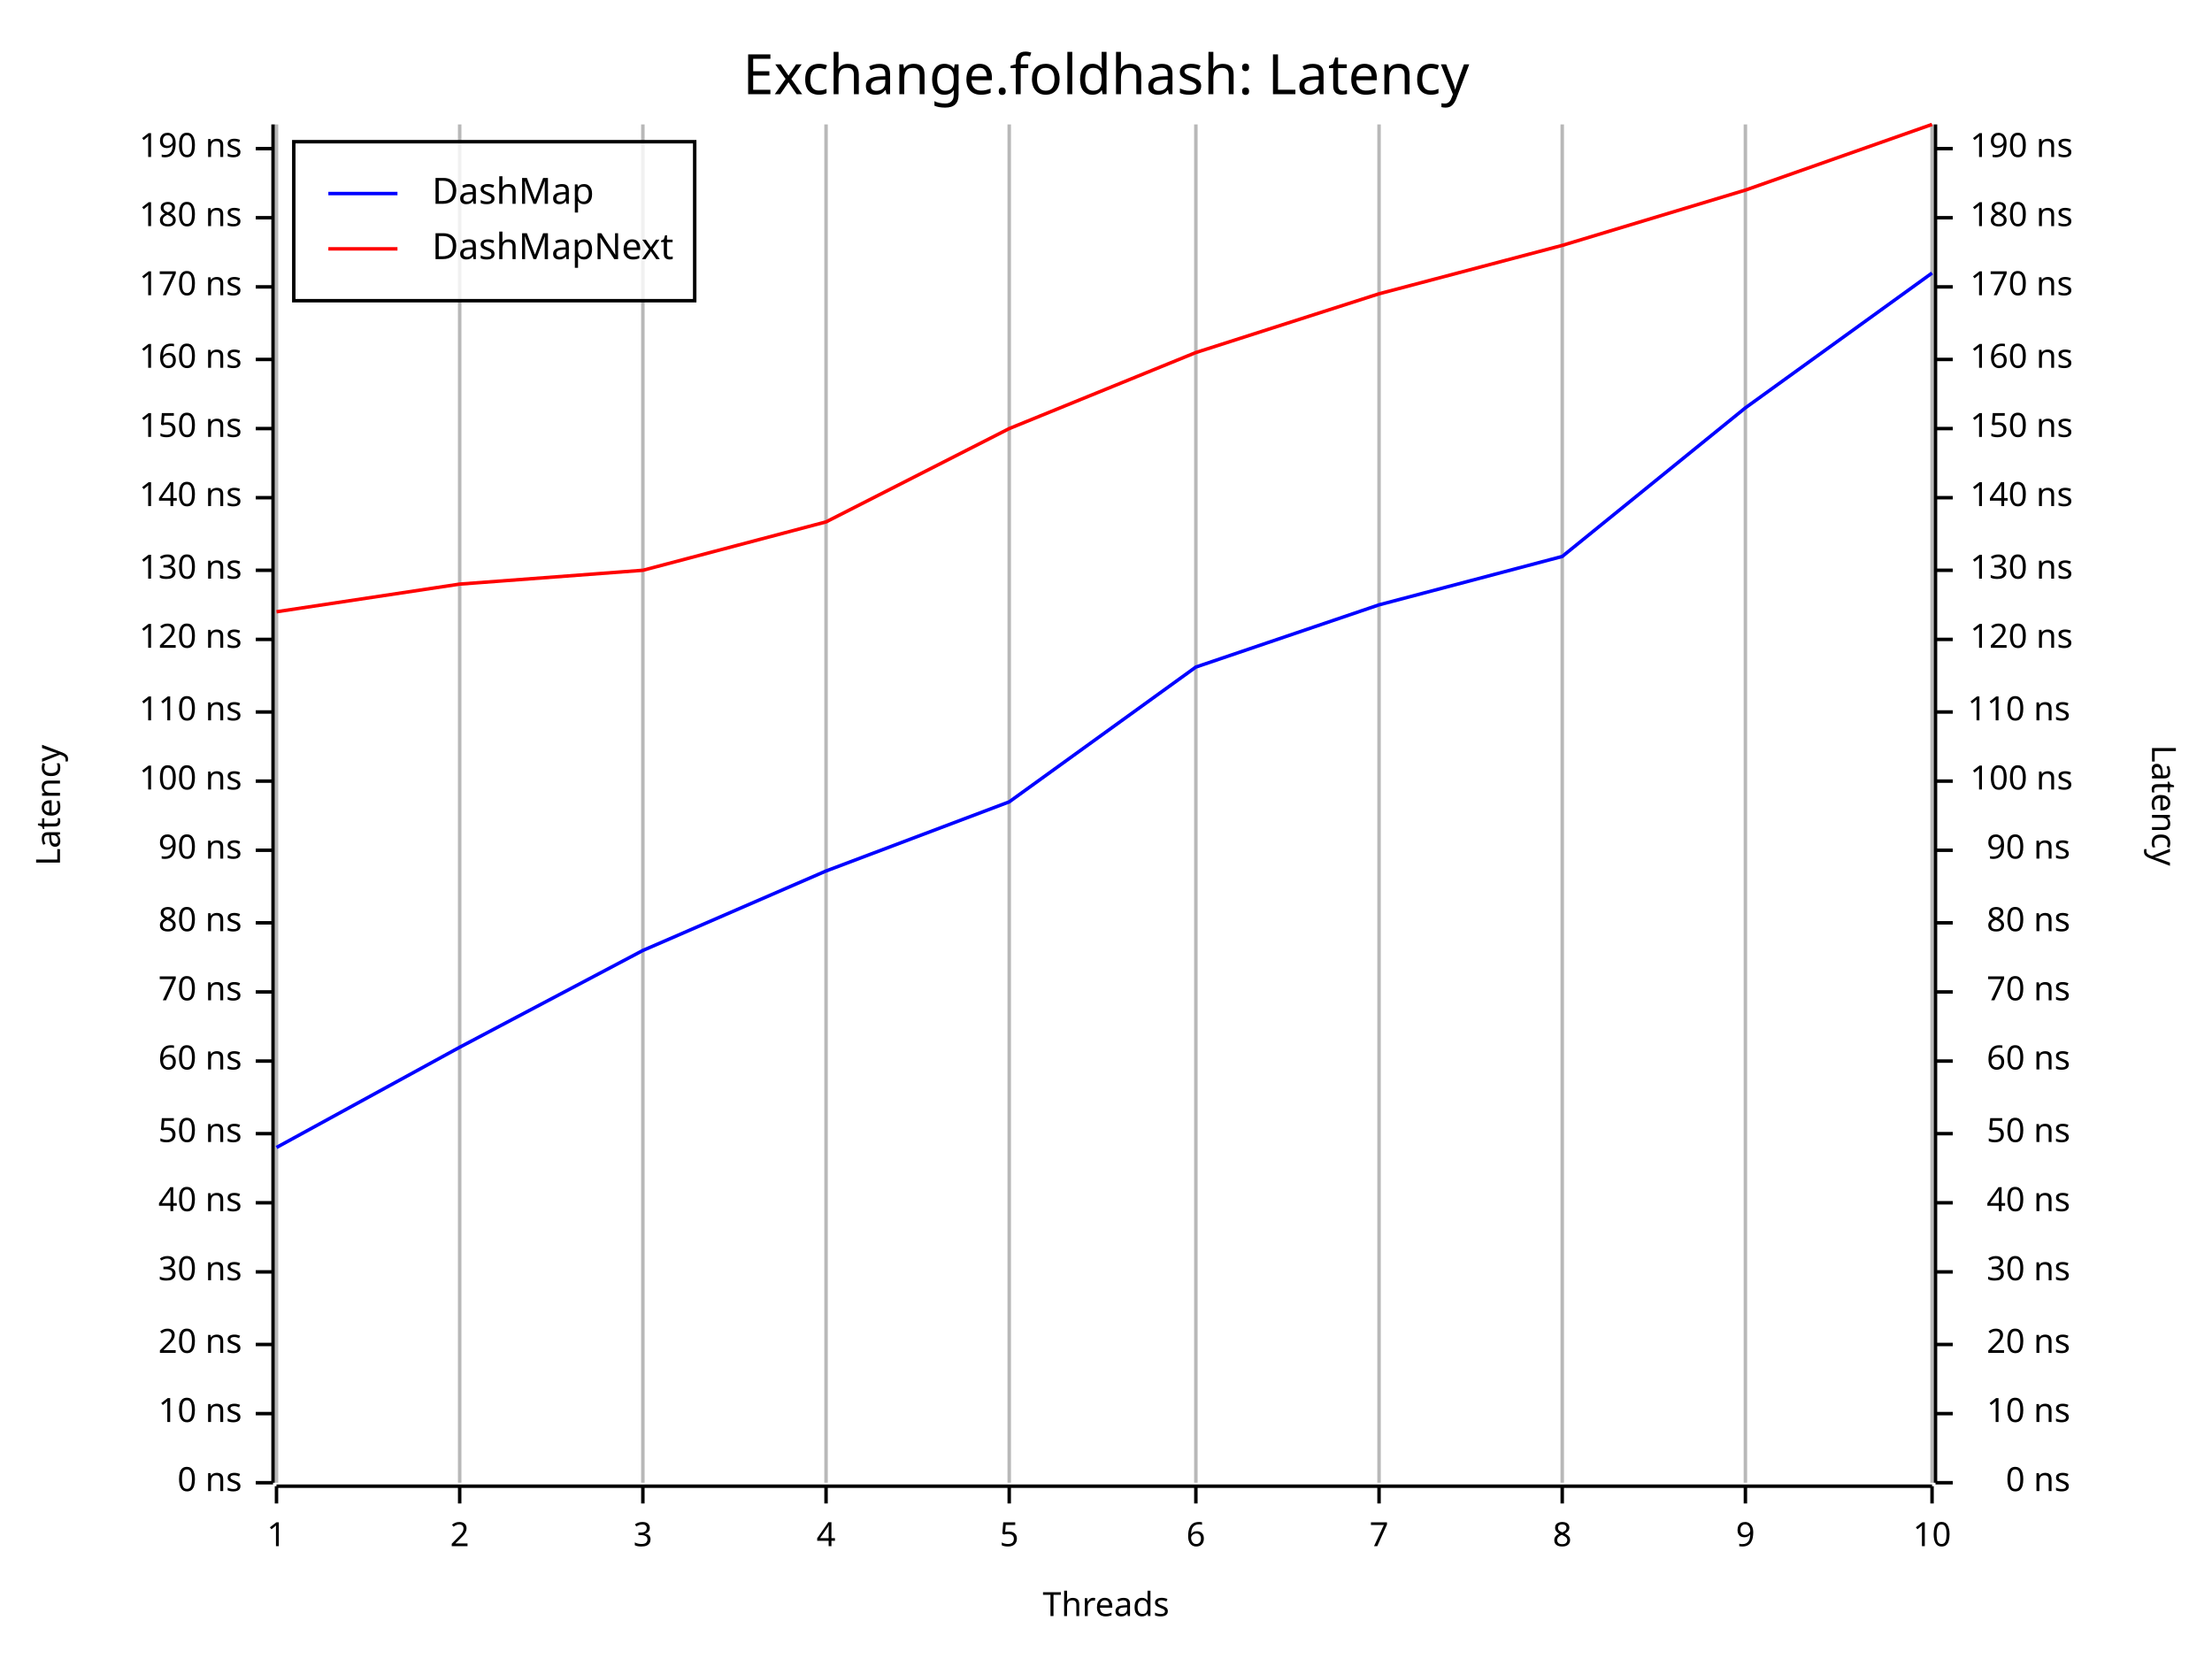
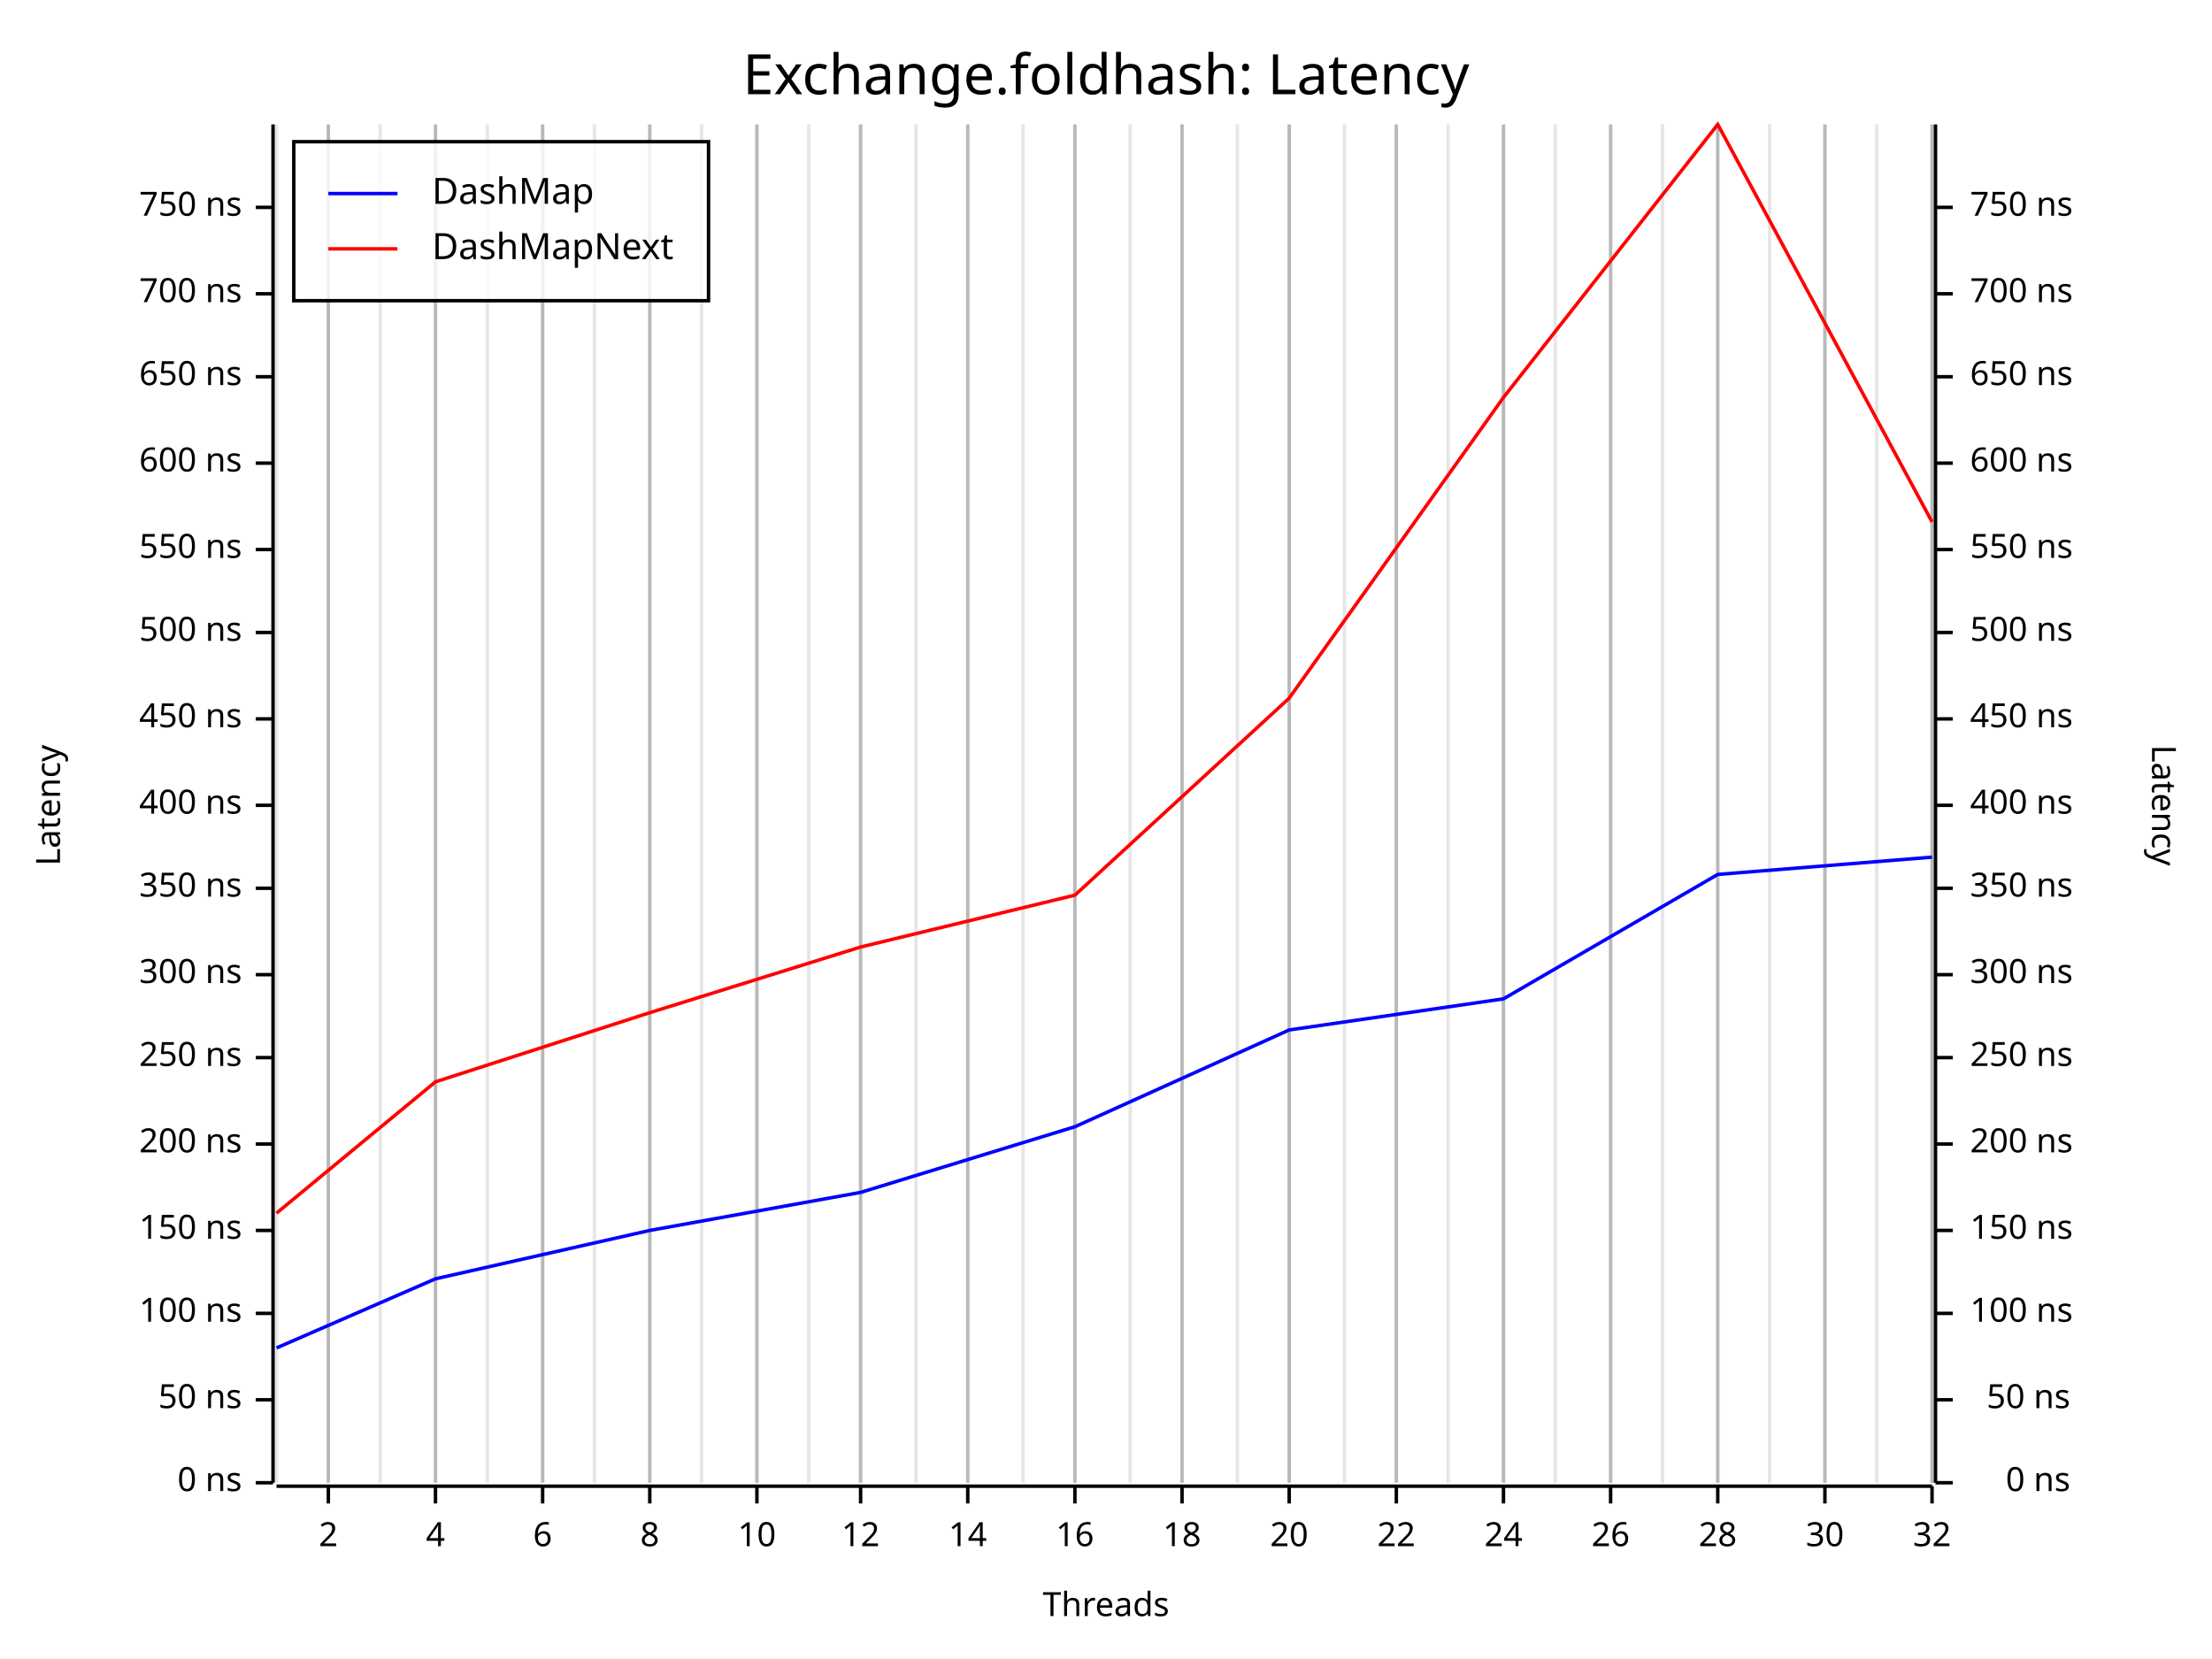
<svg xmlns="http://www.w3.org/2000/svg" width="640" height="480" viewBox="0 0 640 480">
  <rect x="0" y="0" width="640" height="480" opacity="1" fill="#FFFFFF" stroke="none" />
  <text x="320" y="15" dy="0.76em" text-anchor="middle" font-family="Fira Code" font-size="16.129" opacity="1" fill="#000000">
Exchange.foldhash: Latency
</text>
  <line opacity="0.1" stroke="#000000" stroke-width="1" x1="80" y1="429" x2="80" y2="36" />
-   <line opacity="0.1" stroke="#000000" stroke-width="1" x1="133" y1="429" x2="133" y2="36" />
-   <line opacity="0.1" stroke="#000000" stroke-width="1" x1="186" y1="429" x2="186" y2="36" />
-   <line opacity="0.1" stroke="#000000" stroke-width="1" x1="239" y1="429" x2="239" y2="36" />
-   <line opacity="0.1" stroke="#000000" stroke-width="1" x1="292" y1="429" x2="292" y2="36" />
-   <line opacity="0.1" stroke="#000000" stroke-width="1" x1="346" y1="429" x2="346" y2="36" />
-   <line opacity="0.1" stroke="#000000" stroke-width="1" x1="399" y1="429" x2="399" y2="36" />
-   <line opacity="0.1" stroke="#000000" stroke-width="1" x1="452" y1="429" x2="452" y2="36" />
-   <line opacity="0.1" stroke="#000000" stroke-width="1" x1="505" y1="429" x2="505" y2="36" />
+   <line opacity="0.1" stroke="#000000" stroke-width="1" x1="95" y1="429" x2="95" y2="36" />
+   <line opacity="0.1" stroke="#000000" stroke-width="1" x1="110" y1="429" x2="110" y2="36" />
+   <line opacity="0.1" stroke="#000000" stroke-width="1" x1="126" y1="429" x2="126" y2="36" />
+   <line opacity="0.1" stroke="#000000" stroke-width="1" x1="141" y1="429" x2="141" y2="36" />
+   <line opacity="0.1" stroke="#000000" stroke-width="1" x1="157" y1="429" x2="157" y2="36" />
+   <line opacity="0.1" stroke="#000000" stroke-width="1" x1="172" y1="429" x2="172" y2="36" />
+   <line opacity="0.1" stroke="#000000" stroke-width="1" x1="188" y1="429" x2="188" y2="36" />
+   <line opacity="0.1" stroke="#000000" stroke-width="1" x1="203" y1="429" x2="203" y2="36" />
+   <line opacity="0.1" stroke="#000000" stroke-width="1" x1="219" y1="429" x2="219" y2="36" />
+   <line opacity="0.1" stroke="#000000" stroke-width="1" x1="234" y1="429" x2="234" y2="36" />
+   <line opacity="0.1" stroke="#000000" stroke-width="1" x1="249" y1="429" x2="249" y2="36" />
+   <line opacity="0.1" stroke="#000000" stroke-width="1" x1="265" y1="429" x2="265" y2="36" />
+   <line opacity="0.1" stroke="#000000" stroke-width="1" x1="280" y1="429" x2="280" y2="36" />
+   <line opacity="0.1" stroke="#000000" stroke-width="1" x1="296" y1="429" x2="296" y2="36" />
+   <line opacity="0.1" stroke="#000000" stroke-width="1" x1="311" y1="429" x2="311" y2="36" />
+   <line opacity="0.1" stroke="#000000" stroke-width="1" x1="327" y1="429" x2="327" y2="36" />
+   <line opacity="0.1" stroke="#000000" stroke-width="1" x1="342" y1="429" x2="342" y2="36" />
+   <line opacity="0.1" stroke="#000000" stroke-width="1" x1="358" y1="429" x2="358" y2="36" />
+   <line opacity="0.1" stroke="#000000" stroke-width="1" x1="373" y1="429" x2="373" y2="36" />
+   <line opacity="0.1" stroke="#000000" stroke-width="1" x1="389" y1="429" x2="389" y2="36" />
+   <line opacity="0.1" stroke="#000000" stroke-width="1" x1="404" y1="429" x2="404" y2="36" />
+   <line opacity="0.1" stroke="#000000" stroke-width="1" x1="419" y1="429" x2="419" y2="36" />
+   <line opacity="0.1" stroke="#000000" stroke-width="1" x1="435" y1="429" x2="435" y2="36" />
+   <line opacity="0.1" stroke="#000000" stroke-width="1" x1="450" y1="429" x2="450" y2="36" />
+   <line opacity="0.1" stroke="#000000" stroke-width="1" x1="466" y1="429" x2="466" y2="36" />
+   <line opacity="0.1" stroke="#000000" stroke-width="1" x1="481" y1="429" x2="481" y2="36" />
+   <line opacity="0.1" stroke="#000000" stroke-width="1" x1="497" y1="429" x2="497" y2="36" />
+   <line opacity="0.1" stroke="#000000" stroke-width="1" x1="512" y1="429" x2="512" y2="36" />
+   <line opacity="0.1" stroke="#000000" stroke-width="1" x1="528" y1="429" x2="528" y2="36" />
+   <line opacity="0.1" stroke="#000000" stroke-width="1" x1="543" y1="429" x2="543" y2="36" />
  <line opacity="0.1" stroke="#000000" stroke-width="1" x1="559" y1="429" x2="559" y2="36" />
  <text x="10" y="233" dy="0.76em" text-anchor="middle" font-family="sans-serif" font-size="9.677" opacity="1" fill="#000000" transform="rotate(270, 10, 233)">
Latency
</text>
  <text x="320" y="470" dy="-0.5ex" text-anchor="middle" font-family="sans-serif" font-size="9.677" opacity="1" fill="#000000">
Threads
</text>
  <text x="630" y="233" dy="0.76em" text-anchor="middle" font-family="sans-serif" font-size="9.677" opacity="1" fill="#000000" transform="rotate(90, 630, 233)">
Latency
</text>
-   <line opacity="0.2" stroke="#000000" stroke-width="1" x1="80" y1="429" x2="80" y2="36" />
-   <line opacity="0.2" stroke="#000000" stroke-width="1" x1="133" y1="429" x2="133" y2="36" />
-   <line opacity="0.2" stroke="#000000" stroke-width="1" x1="186" y1="429" x2="186" y2="36" />
-   <line opacity="0.2" stroke="#000000" stroke-width="1" x1="239" y1="429" x2="239" y2="36" />
-   <line opacity="0.2" stroke="#000000" stroke-width="1" x1="292" y1="429" x2="292" y2="36" />
-   <line opacity="0.2" stroke="#000000" stroke-width="1" x1="346" y1="429" x2="346" y2="36" />
-   <line opacity="0.2" stroke="#000000" stroke-width="1" x1="399" y1="429" x2="399" y2="36" />
-   <line opacity="0.2" stroke="#000000" stroke-width="1" x1="452" y1="429" x2="452" y2="36" />
-   <line opacity="0.2" stroke="#000000" stroke-width="1" x1="505" y1="429" x2="505" y2="36" />
+   <line opacity="0.2" stroke="#000000" stroke-width="1" x1="95" y1="429" x2="95" y2="36" />
+   <line opacity="0.2" stroke="#000000" stroke-width="1" x1="126" y1="429" x2="126" y2="36" />
+   <line opacity="0.2" stroke="#000000" stroke-width="1" x1="157" y1="429" x2="157" y2="36" />
+   <line opacity="0.2" stroke="#000000" stroke-width="1" x1="188" y1="429" x2="188" y2="36" />
+   <line opacity="0.2" stroke="#000000" stroke-width="1" x1="219" y1="429" x2="219" y2="36" />
+   <line opacity="0.2" stroke="#000000" stroke-width="1" x1="249" y1="429" x2="249" y2="36" />
+   <line opacity="0.2" stroke="#000000" stroke-width="1" x1="280" y1="429" x2="280" y2="36" />
+   <line opacity="0.2" stroke="#000000" stroke-width="1" x1="311" y1="429" x2="311" y2="36" />
+   <line opacity="0.2" stroke="#000000" stroke-width="1" x1="342" y1="429" x2="342" y2="36" />
+   <line opacity="0.2" stroke="#000000" stroke-width="1" x1="373" y1="429" x2="373" y2="36" />
+   <line opacity="0.2" stroke="#000000" stroke-width="1" x1="404" y1="429" x2="404" y2="36" />
+   <line opacity="0.2" stroke="#000000" stroke-width="1" x1="435" y1="429" x2="435" y2="36" />
+   <line opacity="0.2" stroke="#000000" stroke-width="1" x1="466" y1="429" x2="466" y2="36" />
+   <line opacity="0.2" stroke="#000000" stroke-width="1" x1="497" y1="429" x2="497" y2="36" />
+   <line opacity="0.2" stroke="#000000" stroke-width="1" x1="528" y1="429" x2="528" y2="36" />
  <line opacity="0.2" stroke="#000000" stroke-width="1" x1="559" y1="429" x2="559" y2="36" />
  <polyline fill="none" opacity="1" stroke="#000000" stroke-width="1" points="79,36 79,429 " />
  <text x="70" y="429" dy="0.5ex" text-anchor="end" font-family="sans-serif" font-size="9.677" opacity="1" fill="#000000">
0 ns
</text>
  <polyline fill="none" opacity="1" stroke="#000000" stroke-width="1" points="74,429 79,429 " />
-   <text x="70" y="409" dy="0.5ex" text-anchor="end" font-family="sans-serif" font-size="9.677" opacity="1" fill="#000000">
- 10 ns
- </text>
-   <polyline fill="none" opacity="1" stroke="#000000" stroke-width="1" points="74,409 79,409 " />
-   <text x="70" y="389" dy="0.5ex" text-anchor="end" font-family="sans-serif" font-size="9.677" opacity="1" fill="#000000">
- 20 ns
- </text>
-   <polyline fill="none" opacity="1" stroke="#000000" stroke-width="1" points="74,389 79,389 " />
-   <text x="70" y="368" dy="0.5ex" text-anchor="end" font-family="sans-serif" font-size="9.677" opacity="1" fill="#000000">
- 30 ns
- </text>
-   <polyline fill="none" opacity="1" stroke="#000000" stroke-width="1" points="74,368 79,368 " />
-   <text x="70" y="348" dy="0.5ex" text-anchor="end" font-family="sans-serif" font-size="9.677" opacity="1" fill="#000000">
- 40 ns
- </text>
-   <polyline fill="none" opacity="1" stroke="#000000" stroke-width="1" points="74,348 79,348 " />
-   <text x="70" y="328" dy="0.5ex" text-anchor="end" font-family="sans-serif" font-size="9.677" opacity="1" fill="#000000">
+   <text x="70" y="405" dy="0.5ex" text-anchor="end" font-family="sans-serif" font-size="9.677" opacity="1" fill="#000000">
50 ns
</text>
-   <polyline fill="none" opacity="1" stroke="#000000" stroke-width="1" points="74,328 79,328 " />
-   <text x="70" y="307" dy="0.5ex" text-anchor="end" font-family="sans-serif" font-size="9.677" opacity="1" fill="#000000">
- 60 ns
- </text>
-   <polyline fill="none" opacity="1" stroke="#000000" stroke-width="1" points="74,307 79,307 " />
-   <text x="70" y="287" dy="0.5ex" text-anchor="end" font-family="sans-serif" font-size="9.677" opacity="1" fill="#000000">
- 70 ns
- </text>
-   <polyline fill="none" opacity="1" stroke="#000000" stroke-width="1" points="74,287 79,287 " />
-   <text x="70" y="267" dy="0.5ex" text-anchor="end" font-family="sans-serif" font-size="9.677" opacity="1" fill="#000000">
- 80 ns
- </text>
-   <polyline fill="none" opacity="1" stroke="#000000" stroke-width="1" points="74,267 79,267 " />
-   <text x="70" y="246" dy="0.5ex" text-anchor="end" font-family="sans-serif" font-size="9.677" opacity="1" fill="#000000">
- 90 ns
- </text>
-   <polyline fill="none" opacity="1" stroke="#000000" stroke-width="1" points="74,246 79,246 " />
-   <text x="70" y="226" dy="0.5ex" text-anchor="end" font-family="sans-serif" font-size="9.677" opacity="1" fill="#000000">
+   <polyline fill="none" opacity="1" stroke="#000000" stroke-width="1" points="74,405 79,405 " />
+   <text x="70" y="380" dy="0.5ex" text-anchor="end" font-family="sans-serif" font-size="9.677" opacity="1" fill="#000000">
100 ns
</text>
-   <polyline fill="none" opacity="1" stroke="#000000" stroke-width="1" points="74,226 79,226 " />
-   <text x="70" y="206" dy="0.5ex" text-anchor="end" font-family="sans-serif" font-size="9.677" opacity="1" fill="#000000">
- 110 ns
- </text>
-   <polyline fill="none" opacity="1" stroke="#000000" stroke-width="1" points="74,206 79,206 " />
-   <text x="70" y="185" dy="0.5ex" text-anchor="end" font-family="sans-serif" font-size="9.677" opacity="1" fill="#000000">
- 120 ns
- </text>
-   <polyline fill="none" opacity="1" stroke="#000000" stroke-width="1" points="74,185 79,185 " />
-   <text x="70" y="165" dy="0.5ex" text-anchor="end" font-family="sans-serif" font-size="9.677" opacity="1" fill="#000000">
- 130 ns
- </text>
-   <polyline fill="none" opacity="1" stroke="#000000" stroke-width="1" points="74,165 79,165 " />
-   <text x="70" y="144" dy="0.5ex" text-anchor="end" font-family="sans-serif" font-size="9.677" opacity="1" fill="#000000">
- 140 ns
- </text>
-   <polyline fill="none" opacity="1" stroke="#000000" stroke-width="1" points="74,144 79,144 " />
-   <text x="70" y="124" dy="0.5ex" text-anchor="end" font-family="sans-serif" font-size="9.677" opacity="1" fill="#000000">
+   <polyline fill="none" opacity="1" stroke="#000000" stroke-width="1" points="74,380 79,380 " />
+   <text x="70" y="356" dy="0.5ex" text-anchor="end" font-family="sans-serif" font-size="9.677" opacity="1" fill="#000000">
150 ns
</text>
-   <polyline fill="none" opacity="1" stroke="#000000" stroke-width="1" points="74,124 79,124 " />
-   <text x="70" y="104" dy="0.5ex" text-anchor="end" font-family="sans-serif" font-size="9.677" opacity="1" fill="#000000">
- 160 ns
- </text>
-   <polyline fill="none" opacity="1" stroke="#000000" stroke-width="1" points="74,104 79,104 " />
-   <text x="70" y="83" dy="0.5ex" text-anchor="end" font-family="sans-serif" font-size="9.677" opacity="1" fill="#000000">
- 170 ns
- </text>
-   <polyline fill="none" opacity="1" stroke="#000000" stroke-width="1" points="74,83 79,83 " />
-   <text x="70" y="63" dy="0.5ex" text-anchor="end" font-family="sans-serif" font-size="9.677" opacity="1" fill="#000000">
- 180 ns
- </text>
-   <polyline fill="none" opacity="1" stroke="#000000" stroke-width="1" points="74,63 79,63 " />
-   <text x="70" y="43" dy="0.5ex" text-anchor="end" font-family="sans-serif" font-size="9.677" opacity="1" fill="#000000">
- 190 ns
- </text>
-   <polyline fill="none" opacity="1" stroke="#000000" stroke-width="1" points="74,43 79,43 " />
+   <polyline fill="none" opacity="1" stroke="#000000" stroke-width="1" points="74,356 79,356 " />
+   <text x="70" y="331" dy="0.5ex" text-anchor="end" font-family="sans-serif" font-size="9.677" opacity="1" fill="#000000">
+ 200 ns
+ </text>
+   <polyline fill="none" opacity="1" stroke="#000000" stroke-width="1" points="74,331 79,331 " />
+   <text x="70" y="306" dy="0.5ex" text-anchor="end" font-family="sans-serif" font-size="9.677" opacity="1" fill="#000000">
+ 250 ns
+ </text>
+   <polyline fill="none" opacity="1" stroke="#000000" stroke-width="1" points="74,306 79,306 " />
+   <text x="70" y="282" dy="0.5ex" text-anchor="end" font-family="sans-serif" font-size="9.677" opacity="1" fill="#000000">
+ 300 ns
+ </text>
+   <polyline fill="none" opacity="1" stroke="#000000" stroke-width="1" points="74,282 79,282 " />
+   <text x="70" y="257" dy="0.5ex" text-anchor="end" font-family="sans-serif" font-size="9.677" opacity="1" fill="#000000">
+ 350 ns
+ </text>
+   <polyline fill="none" opacity="1" stroke="#000000" stroke-width="1" points="74,257 79,257 " />
+   <text x="70" y="233" dy="0.5ex" text-anchor="end" font-family="sans-serif" font-size="9.677" opacity="1" fill="#000000">
+ 400 ns
+ </text>
+   <polyline fill="none" opacity="1" stroke="#000000" stroke-width="1" points="74,233 79,233 " />
+   <text x="70" y="208" dy="0.5ex" text-anchor="end" font-family="sans-serif" font-size="9.677" opacity="1" fill="#000000">
+ 450 ns
+ </text>
+   <polyline fill="none" opacity="1" stroke="#000000" stroke-width="1" points="74,208 79,208 " />
+   <text x="70" y="183" dy="0.5ex" text-anchor="end" font-family="sans-serif" font-size="9.677" opacity="1" fill="#000000">
+ 500 ns
+ </text>
+   <polyline fill="none" opacity="1" stroke="#000000" stroke-width="1" points="74,183 79,183 " />
+   <text x="70" y="159" dy="0.5ex" text-anchor="end" font-family="sans-serif" font-size="9.677" opacity="1" fill="#000000">
+ 550 ns
+ </text>
+   <polyline fill="none" opacity="1" stroke="#000000" stroke-width="1" points="74,159 79,159 " />
+   <text x="70" y="134" dy="0.5ex" text-anchor="end" font-family="sans-serif" font-size="9.677" opacity="1" fill="#000000">
+ 600 ns
+ </text>
+   <polyline fill="none" opacity="1" stroke="#000000" stroke-width="1" points="74,134 79,134 " />
+   <text x="70" y="109" dy="0.5ex" text-anchor="end" font-family="sans-serif" font-size="9.677" opacity="1" fill="#000000">
+ 650 ns
+ </text>
+   <polyline fill="none" opacity="1" stroke="#000000" stroke-width="1" points="74,109 79,109 " />
+   <text x="70" y="85" dy="0.5ex" text-anchor="end" font-family="sans-serif" font-size="9.677" opacity="1" fill="#000000">
+ 700 ns
+ </text>
+   <polyline fill="none" opacity="1" stroke="#000000" stroke-width="1" points="74,85 79,85 " />
+   <text x="70" y="60" dy="0.5ex" text-anchor="end" font-family="sans-serif" font-size="9.677" opacity="1" fill="#000000">
+ 750 ns
+ </text>
+   <polyline fill="none" opacity="1" stroke="#000000" stroke-width="1" points="74,60 79,60 " />
  <polyline fill="none" opacity="1" stroke="#000000" stroke-width="1" points="80,430 559,430 " />
-   <text x="80" y="440" dy="0.76em" text-anchor="middle" font-family="sans-serif" font-size="9.677" opacity="1" fill="#000000">
- 1
- </text>
-   <polyline fill="none" opacity="1" stroke="#000000" stroke-width="1" points="80,430 80,435 " />
-   <text x="133" y="440" dy="0.76em" text-anchor="middle" font-family="sans-serif" font-size="9.677" opacity="1" fill="#000000">
+   <text x="95" y="440" dy="0.76em" text-anchor="middle" font-family="sans-serif" font-size="9.677" opacity="1" fill="#000000">
2
</text>
-   <polyline fill="none" opacity="1" stroke="#000000" stroke-width="1" points="133,430 133,435 " />
-   <text x="186" y="440" dy="0.76em" text-anchor="middle" font-family="sans-serif" font-size="9.677" opacity="1" fill="#000000">
- 3
- </text>
-   <polyline fill="none" opacity="1" stroke="#000000" stroke-width="1" points="186,430 186,435 " />
-   <text x="239" y="440" dy="0.76em" text-anchor="middle" font-family="sans-serif" font-size="9.677" opacity="1" fill="#000000">
+   <polyline fill="none" opacity="1" stroke="#000000" stroke-width="1" points="95,430 95,435 " />
+   <text x="126" y="440" dy="0.76em" text-anchor="middle" font-family="sans-serif" font-size="9.677" opacity="1" fill="#000000">
4
</text>
-   <polyline fill="none" opacity="1" stroke="#000000" stroke-width="1" points="239,430 239,435 " />
-   <text x="292" y="440" dy="0.76em" text-anchor="middle" font-family="sans-serif" font-size="9.677" opacity="1" fill="#000000">
- 5
- </text>
-   <polyline fill="none" opacity="1" stroke="#000000" stroke-width="1" points="292,430 292,435 " />
-   <text x="346" y="440" dy="0.76em" text-anchor="middle" font-family="sans-serif" font-size="9.677" opacity="1" fill="#000000">
+   <polyline fill="none" opacity="1" stroke="#000000" stroke-width="1" points="126,430 126,435 " />
+   <text x="157" y="440" dy="0.76em" text-anchor="middle" font-family="sans-serif" font-size="9.677" opacity="1" fill="#000000">
6
</text>
-   <polyline fill="none" opacity="1" stroke="#000000" stroke-width="1" points="346,430 346,435 " />
-   <text x="399" y="440" dy="0.76em" text-anchor="middle" font-family="sans-serif" font-size="9.677" opacity="1" fill="#000000">
- 7
- </text>
-   <polyline fill="none" opacity="1" stroke="#000000" stroke-width="1" points="399,430 399,435 " />
-   <text x="452" y="440" dy="0.76em" text-anchor="middle" font-family="sans-serif" font-size="9.677" opacity="1" fill="#000000">
+   <polyline fill="none" opacity="1" stroke="#000000" stroke-width="1" points="157,430 157,435 " />
+   <text x="188" y="440" dy="0.76em" text-anchor="middle" font-family="sans-serif" font-size="9.677" opacity="1" fill="#000000">
8
</text>
-   <polyline fill="none" opacity="1" stroke="#000000" stroke-width="1" points="452,430 452,435 " />
-   <text x="505" y="440" dy="0.76em" text-anchor="middle" font-family="sans-serif" font-size="9.677" opacity="1" fill="#000000">
- 9
- </text>
-   <polyline fill="none" opacity="1" stroke="#000000" stroke-width="1" points="505,430 505,435 " />
+   <polyline fill="none" opacity="1" stroke="#000000" stroke-width="1" points="188,430 188,435 " />
+   <text x="219" y="440" dy="0.76em" text-anchor="middle" font-family="sans-serif" font-size="9.677" opacity="1" fill="#000000">
+ 10
+ </text>
+   <polyline fill="none" opacity="1" stroke="#000000" stroke-width="1" points="219,430 219,435 " />
+   <text x="249" y="440" dy="0.76em" text-anchor="middle" font-family="sans-serif" font-size="9.677" opacity="1" fill="#000000">
+ 12
+ </text>
+   <polyline fill="none" opacity="1" stroke="#000000" stroke-width="1" points="249,430 249,435 " />
+   <text x="280" y="440" dy="0.76em" text-anchor="middle" font-family="sans-serif" font-size="9.677" opacity="1" fill="#000000">
+ 14
+ </text>
+   <polyline fill="none" opacity="1" stroke="#000000" stroke-width="1" points="280,430 280,435 " />
+   <text x="311" y="440" dy="0.76em" text-anchor="middle" font-family="sans-serif" font-size="9.677" opacity="1" fill="#000000">
+ 16
+ </text>
+   <polyline fill="none" opacity="1" stroke="#000000" stroke-width="1" points="311,430 311,435 " />
+   <text x="342" y="440" dy="0.76em" text-anchor="middle" font-family="sans-serif" font-size="9.677" opacity="1" fill="#000000">
+ 18
+ </text>
+   <polyline fill="none" opacity="1" stroke="#000000" stroke-width="1" points="342,430 342,435 " />
+   <text x="373" y="440" dy="0.76em" text-anchor="middle" font-family="sans-serif" font-size="9.677" opacity="1" fill="#000000">
+ 20
+ </text>
+   <polyline fill="none" opacity="1" stroke="#000000" stroke-width="1" points="373,430 373,435 " />
+   <text x="404" y="440" dy="0.76em" text-anchor="middle" font-family="sans-serif" font-size="9.677" opacity="1" fill="#000000">
+ 22
+ </text>
+   <polyline fill="none" opacity="1" stroke="#000000" stroke-width="1" points="404,430 404,435 " />
+   <text x="435" y="440" dy="0.76em" text-anchor="middle" font-family="sans-serif" font-size="9.677" opacity="1" fill="#000000">
+ 24
+ </text>
+   <polyline fill="none" opacity="1" stroke="#000000" stroke-width="1" points="435,430 435,435 " />
+   <text x="466" y="440" dy="0.76em" text-anchor="middle" font-family="sans-serif" font-size="9.677" opacity="1" fill="#000000">
+ 26
+ </text>
+   <polyline fill="none" opacity="1" stroke="#000000" stroke-width="1" points="466,430 466,435 " />
+   <text x="497" y="440" dy="0.76em" text-anchor="middle" font-family="sans-serif" font-size="9.677" opacity="1" fill="#000000">
+ 28
+ </text>
+   <polyline fill="none" opacity="1" stroke="#000000" stroke-width="1" points="497,430 497,435 " />
+   <text x="528" y="440" dy="0.76em" text-anchor="middle" font-family="sans-serif" font-size="9.677" opacity="1" fill="#000000">
+ 30
+ </text>
+   <polyline fill="none" opacity="1" stroke="#000000" stroke-width="1" points="528,430 528,435 " />
  <text x="559" y="440" dy="0.76em" text-anchor="middle" font-family="sans-serif" font-size="9.677" opacity="1" fill="#000000">
- 10
+ 32
</text>
  <polyline fill="none" opacity="1" stroke="#000000" stroke-width="1" points="559,430 559,435 " />
  <polyline fill="none" opacity="1" stroke="#000000" stroke-width="1" points="560,36 560,429 " />
  <text x="599" y="429" dy="0.5ex" text-anchor="end" font-family="sans-serif" font-size="9.677" opacity="1" fill="#000000">
0 ns
</text>
  <polyline fill="none" opacity="1" stroke="#000000" stroke-width="1" points="560,429 565,429 " />
-   <text x="599" y="409" dy="0.5ex" text-anchor="end" font-family="sans-serif" font-size="9.677" opacity="1" fill="#000000">
- 10 ns
- </text>
-   <polyline fill="none" opacity="1" stroke="#000000" stroke-width="1" points="560,409 565,409 " />
-   <text x="599" y="389" dy="0.5ex" text-anchor="end" font-family="sans-serif" font-size="9.677" opacity="1" fill="#000000">
- 20 ns
- </text>
-   <polyline fill="none" opacity="1" stroke="#000000" stroke-width="1" points="560,389 565,389 " />
-   <text x="599" y="368" dy="0.5ex" text-anchor="end" font-family="sans-serif" font-size="9.677" opacity="1" fill="#000000">
- 30 ns
- </text>
-   <polyline fill="none" opacity="1" stroke="#000000" stroke-width="1" points="560,368 565,368 " />
-   <text x="599" y="348" dy="0.5ex" text-anchor="end" font-family="sans-serif" font-size="9.677" opacity="1" fill="#000000">
- 40 ns
- </text>
-   <polyline fill="none" opacity="1" stroke="#000000" stroke-width="1" points="560,348 565,348 " />
-   <text x="599" y="328" dy="0.5ex" text-anchor="end" font-family="sans-serif" font-size="9.677" opacity="1" fill="#000000">
+   <text x="599" y="405" dy="0.5ex" text-anchor="end" font-family="sans-serif" font-size="9.677" opacity="1" fill="#000000">
50 ns
</text>
-   <polyline fill="none" opacity="1" stroke="#000000" stroke-width="1" points="560,328 565,328 " />
-   <text x="599" y="307" dy="0.5ex" text-anchor="end" font-family="sans-serif" font-size="9.677" opacity="1" fill="#000000">
- 60 ns
- </text>
-   <polyline fill="none" opacity="1" stroke="#000000" stroke-width="1" points="560,307 565,307 " />
-   <text x="599" y="287" dy="0.5ex" text-anchor="end" font-family="sans-serif" font-size="9.677" opacity="1" fill="#000000">
- 70 ns
- </text>
-   <polyline fill="none" opacity="1" stroke="#000000" stroke-width="1" points="560,287 565,287 " />
-   <text x="599" y="267" dy="0.5ex" text-anchor="end" font-family="sans-serif" font-size="9.677" opacity="1" fill="#000000">
- 80 ns
- </text>
-   <polyline fill="none" opacity="1" stroke="#000000" stroke-width="1" points="560,267 565,267 " />
-   <text x="599" y="246" dy="0.5ex" text-anchor="end" font-family="sans-serif" font-size="9.677" opacity="1" fill="#000000">
- 90 ns
- </text>
-   <polyline fill="none" opacity="1" stroke="#000000" stroke-width="1" points="560,246 565,246 " />
-   <text x="570" y="226" dy="0.5ex" text-anchor="start" font-family="sans-serif" font-size="9.677" opacity="1" fill="#000000">
+   <polyline fill="none" opacity="1" stroke="#000000" stroke-width="1" points="560,405 565,405 " />
+   <text x="570" y="380" dy="0.5ex" text-anchor="start" font-family="sans-serif" font-size="9.677" opacity="1" fill="#000000">
100 ns
</text>
-   <polyline fill="none" opacity="1" stroke="#000000" stroke-width="1" points="560,226 565,226 " />
-   <text x="599" y="206" dy="0.5ex" text-anchor="end" font-family="sans-serif" font-size="9.677" opacity="1" fill="#000000">
- 110 ns
- </text>
-   <polyline fill="none" opacity="1" stroke="#000000" stroke-width="1" points="560,206 565,206 " />
-   <text x="570" y="185" dy="0.5ex" text-anchor="start" font-family="sans-serif" font-size="9.677" opacity="1" fill="#000000">
- 120 ns
- </text>
-   <polyline fill="none" opacity="1" stroke="#000000" stroke-width="1" points="560,185 565,185 " />
-   <text x="570" y="165" dy="0.5ex" text-anchor="start" font-family="sans-serif" font-size="9.677" opacity="1" fill="#000000">
- 130 ns
- </text>
-   <polyline fill="none" opacity="1" stroke="#000000" stroke-width="1" points="560,165 565,165 " />
-   <text x="570" y="144" dy="0.5ex" text-anchor="start" font-family="sans-serif" font-size="9.677" opacity="1" fill="#000000">
- 140 ns
- </text>
-   <polyline fill="none" opacity="1" stroke="#000000" stroke-width="1" points="560,144 565,144 " />
-   <text x="570" y="124" dy="0.5ex" text-anchor="start" font-family="sans-serif" font-size="9.677" opacity="1" fill="#000000">
+   <polyline fill="none" opacity="1" stroke="#000000" stroke-width="1" points="560,380 565,380 " />
+   <text x="570" y="356" dy="0.5ex" text-anchor="start" font-family="sans-serif" font-size="9.677" opacity="1" fill="#000000">
150 ns
</text>
-   <polyline fill="none" opacity="1" stroke="#000000" stroke-width="1" points="560,124 565,124 " />
-   <text x="570" y="104" dy="0.5ex" text-anchor="start" font-family="sans-serif" font-size="9.677" opacity="1" fill="#000000">
- 160 ns
- </text>
-   <polyline fill="none" opacity="1" stroke="#000000" stroke-width="1" points="560,104 565,104 " />
-   <text x="570" y="83" dy="0.5ex" text-anchor="start" font-family="sans-serif" font-size="9.677" opacity="1" fill="#000000">
- 170 ns
- </text>
-   <polyline fill="none" opacity="1" stroke="#000000" stroke-width="1" points="560,83 565,83 " />
-   <text x="570" y="63" dy="0.5ex" text-anchor="start" font-family="sans-serif" font-size="9.677" opacity="1" fill="#000000">
- 180 ns
- </text>
-   <polyline fill="none" opacity="1" stroke="#000000" stroke-width="1" points="560,63 565,63 " />
-   <text x="570" y="43" dy="0.5ex" text-anchor="start" font-family="sans-serif" font-size="9.677" opacity="1" fill="#000000">
- 190 ns
- </text>
-   <polyline fill="none" opacity="1" stroke="#000000" stroke-width="1" points="560,43 565,43 " />
-   <polyline fill="none" opacity="1" stroke="#0000FF" stroke-width="1" points="80,332 133,303 186,275 239,252 292,232 346,193 399,175 452,161 505,118 559,79 " />
-   <polyline fill="none" opacity="1" stroke="#FF0000" stroke-width="1" points="80,177 133,169 186,165 239,151 292,124 346,102 399,85 452,71 505,55 559,36 " />
-   <rect x="85" y="41" width="116" height="46" opacity="0.8" fill="#FFFFFF" stroke="none" />
-   <rect x="85" y="41" width="116" height="46" opacity="1" fill="none" stroke="#000000" />
+   <polyline fill="none" opacity="1" stroke="#000000" stroke-width="1" points="560,356 565,356 " />
+   <text x="570" y="331" dy="0.5ex" text-anchor="start" font-family="sans-serif" font-size="9.677" opacity="1" fill="#000000">
+ 200 ns
+ </text>
+   <polyline fill="none" opacity="1" stroke="#000000" stroke-width="1" points="560,331 565,331 " />
+   <text x="570" y="306" dy="0.5ex" text-anchor="start" font-family="sans-serif" font-size="9.677" opacity="1" fill="#000000">
+ 250 ns
+ </text>
+   <polyline fill="none" opacity="1" stroke="#000000" stroke-width="1" points="560,306 565,306 " />
+   <text x="570" y="282" dy="0.5ex" text-anchor="start" font-family="sans-serif" font-size="9.677" opacity="1" fill="#000000">
+ 300 ns
+ </text>
+   <polyline fill="none" opacity="1" stroke="#000000" stroke-width="1" points="560,282 565,282 " />
+   <text x="570" y="257" dy="0.5ex" text-anchor="start" font-family="sans-serif" font-size="9.677" opacity="1" fill="#000000">
+ 350 ns
+ </text>
+   <polyline fill="none" opacity="1" stroke="#000000" stroke-width="1" points="560,257 565,257 " />
+   <text x="570" y="233" dy="0.5ex" text-anchor="start" font-family="sans-serif" font-size="9.677" opacity="1" fill="#000000">
+ 400 ns
+ </text>
+   <polyline fill="none" opacity="1" stroke="#000000" stroke-width="1" points="560,233 565,233 " />
+   <text x="570" y="208" dy="0.5ex" text-anchor="start" font-family="sans-serif" font-size="9.677" opacity="1" fill="#000000">
+ 450 ns
+ </text>
+   <polyline fill="none" opacity="1" stroke="#000000" stroke-width="1" points="560,208 565,208 " />
+   <text x="570" y="183" dy="0.5ex" text-anchor="start" font-family="sans-serif" font-size="9.677" opacity="1" fill="#000000">
+ 500 ns
+ </text>
+   <polyline fill="none" opacity="1" stroke="#000000" stroke-width="1" points="560,183 565,183 " />
+   <text x="570" y="159" dy="0.5ex" text-anchor="start" font-family="sans-serif" font-size="9.677" opacity="1" fill="#000000">
+ 550 ns
+ </text>
+   <polyline fill="none" opacity="1" stroke="#000000" stroke-width="1" points="560,159 565,159 " />
+   <text x="570" y="134" dy="0.5ex" text-anchor="start" font-family="sans-serif" font-size="9.677" opacity="1" fill="#000000">
+ 600 ns
+ </text>
+   <polyline fill="none" opacity="1" stroke="#000000" stroke-width="1" points="560,134 565,134 " />
+   <text x="570" y="109" dy="0.5ex" text-anchor="start" font-family="sans-serif" font-size="9.677" opacity="1" fill="#000000">
+ 650 ns
+ </text>
+   <polyline fill="none" opacity="1" stroke="#000000" stroke-width="1" points="560,109 565,109 " />
+   <text x="570" y="85" dy="0.5ex" text-anchor="start" font-family="sans-serif" font-size="9.677" opacity="1" fill="#000000">
+ 700 ns
+ </text>
+   <polyline fill="none" opacity="1" stroke="#000000" stroke-width="1" points="560,85 565,85 " />
+   <text x="570" y="60" dy="0.5ex" text-anchor="start" font-family="sans-serif" font-size="9.677" opacity="1" fill="#000000">
+ 750 ns
+ </text>
+   <polyline fill="none" opacity="1" stroke="#000000" stroke-width="1" points="560,60 565,60 " />
+   <polyline fill="none" opacity="1" stroke="#0000FF" stroke-width="1" points="80,390 126,370 188,356 249,345 311,326 373,298 435,289 497,253 559,248 " />
+   <polyline fill="none" opacity="1" stroke="#FF0000" stroke-width="1" points="80,351 126,313 188,293 249,274 311,259 373,202 435,115 497,36 559,151 " />
+   <rect x="85" y="41" width="120" height="46" opacity="0.8" fill="#FFFFFF" stroke="none" />
+   <rect x="85" y="41" width="120" height="46" opacity="1" fill="none" stroke="#000000" />
  <text x="125" y="51" dy="0.76em" text-anchor="start" font-family="Fira Code" font-size="10.484" opacity="1" fill="#000000">
DashMap
</text>
  <text x="125" y="67" dy="0.76em" text-anchor="start" font-family="Fira Code" font-size="10.484" opacity="1" fill="#000000">
DashMapNext
</text>
  <polyline fill="none" opacity="1" stroke="#0000FF" stroke-width="1" points="95,56 115,56 " />
  <polyline fill="none" opacity="1" stroke="#FF0000" stroke-width="1" points="95,72 115,72 " />
</svg>
